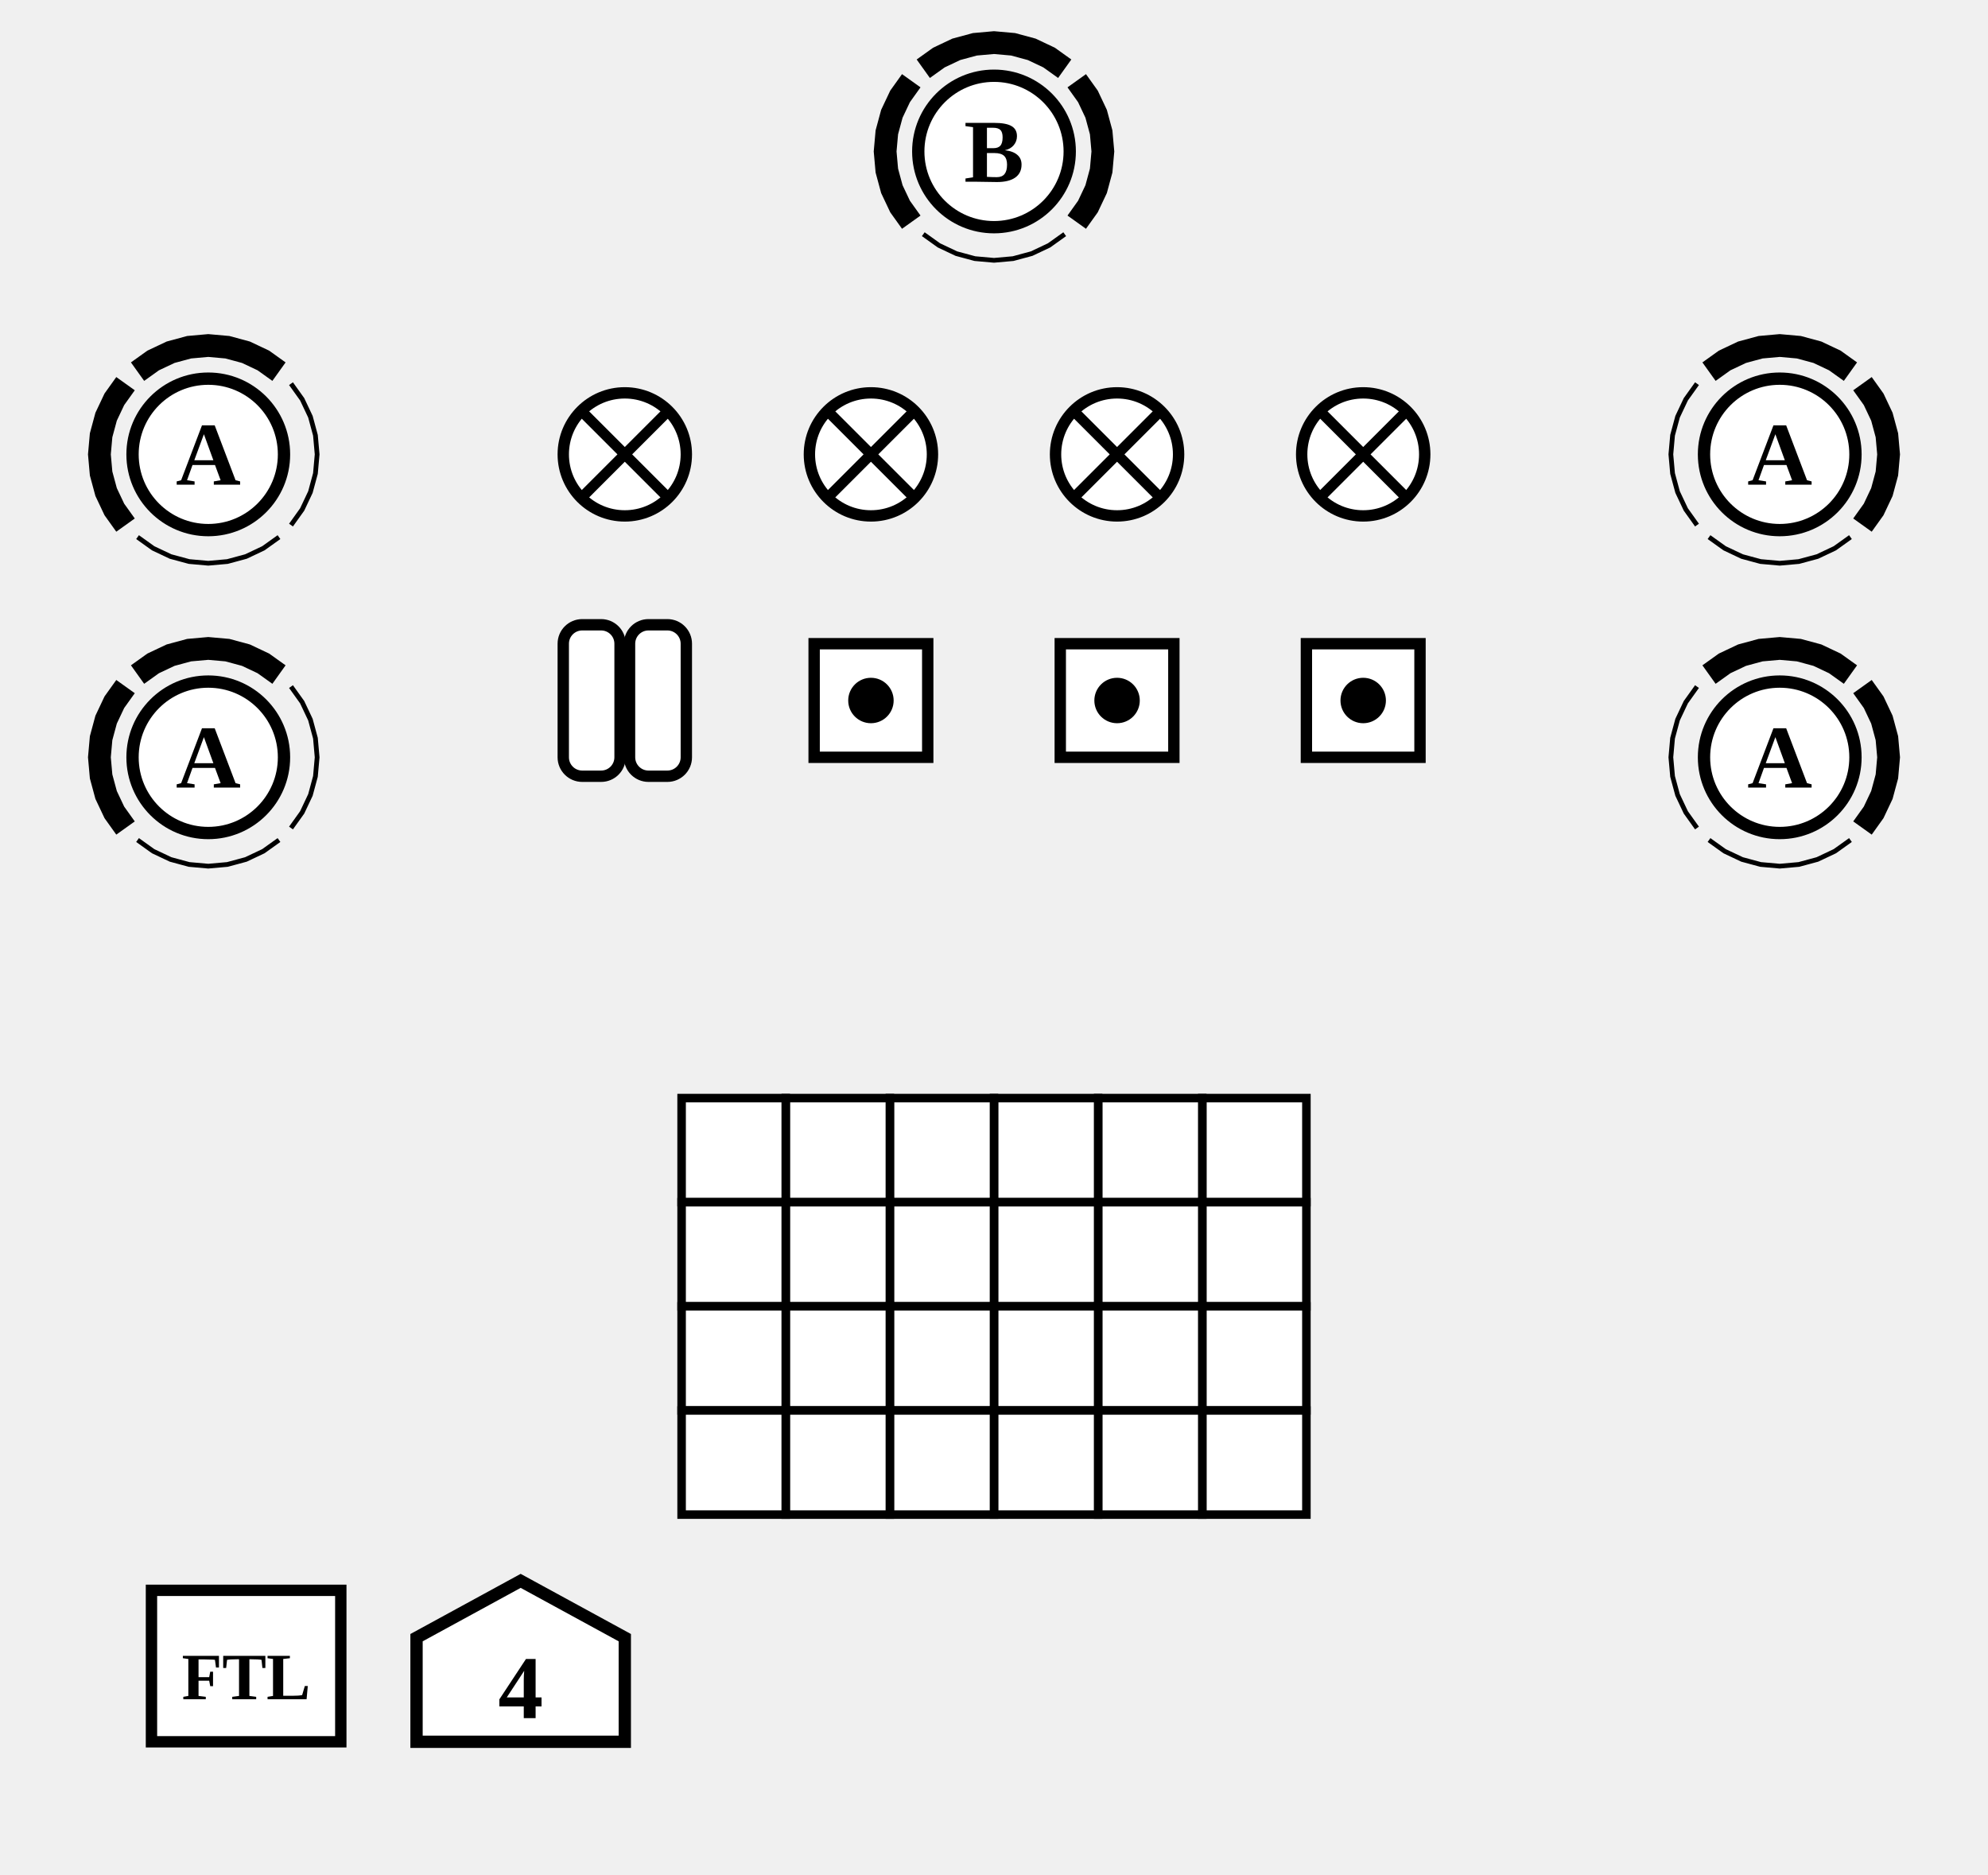
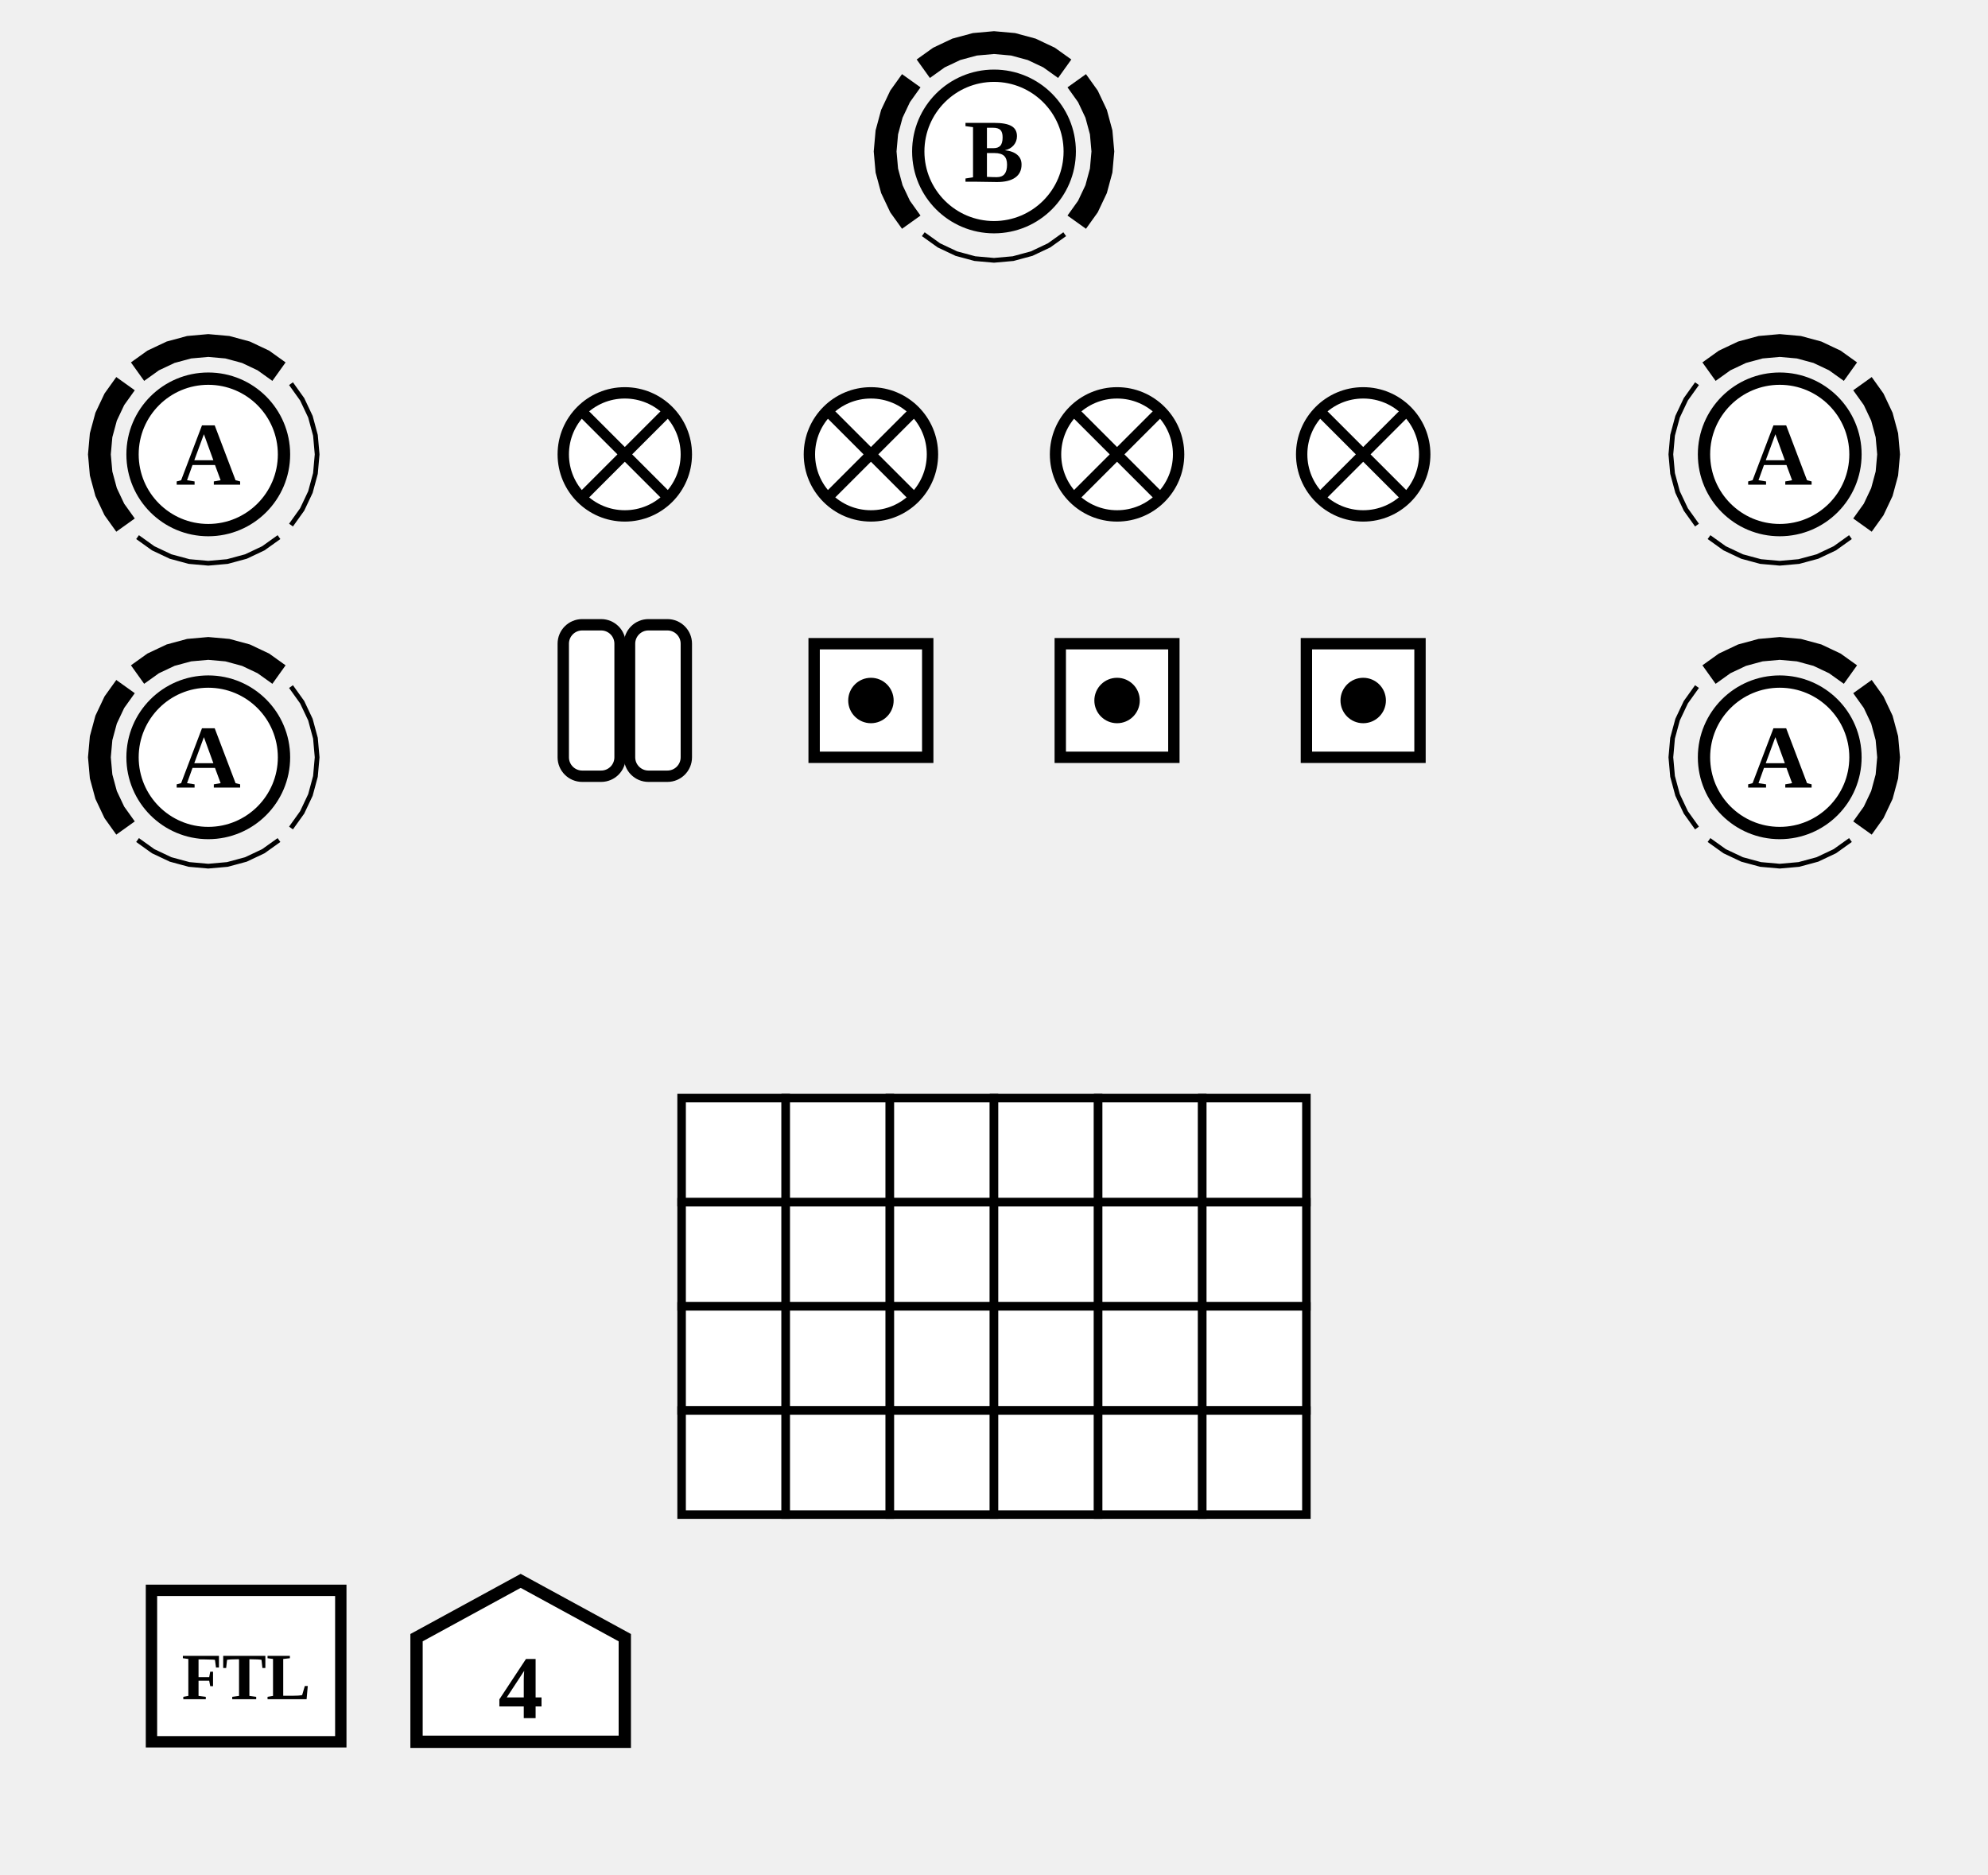
<svg xmlns="http://www.w3.org/2000/svg" viewBox="0 0 210 198" class="ssd">
  <circle cx="105" cy="16" r="8" fill="white" stroke="black" stroke-width="1.3" data-ref="system:s1" />
  <text x="105" y="19.2" font-size="9.5" text-anchor="middle" fill="black" font-weight="700" data-ref="system:s1">B</text>
  <path d="M97.53 7.26 L99.18 6.08 L101.02 5.21 L102.98 4.68 L105 4.5 L107.02 4.68 L108.98 5.21 L110.82 6.08 L112.47 7.26" fill="none" stroke="black" stroke-width="2.4" data-ref="system:s1" />
  <path d="M113.74 8.53 L114.92 10.18 L115.79 12.02 L116.32 13.98 L116.5 16 L116.32 18.02 L115.79 19.98 L114.92 21.82 L113.74 23.47" fill="none" stroke="black" stroke-width="2.4" data-ref="system:s1" />
  <path d="M112.47 24.74 L110.82 25.92 L108.98 26.79 L107.02 27.32 L105 27.5 L102.98 27.32 L101.02 26.79 L99.18 25.92 L97.53 24.74" fill="none" stroke="black" stroke-width="0.5" data-ref="system:s1" />
  <path d="M96.26 23.47 L95.08 21.82 L94.21 19.98 L93.68 18.02 L93.5 16 L93.68 13.98 L94.21 12.02 L95.08 10.18 L96.26 8.53" fill="none" stroke="black" stroke-width="2.4" data-ref="system:s1" />
  <circle cx="22" cy="48" r="8" fill="white" stroke="black" stroke-width="1.3" data-ref="system:s2" />
  <text x="22" y="51.2" font-size="9.5" text-anchor="middle" fill="black" font-weight="700" data-ref="system:s2">A</text>
  <path d="M14.53 39.26 L16.18 38.08 L18.02 37.21 L19.98 36.68 L22 36.5 L24.02 36.68 L25.98 37.21 L27.82 38.08 L29.47 39.26" fill="none" stroke="black" stroke-width="2.4" data-ref="system:s2" />
  <path d="M30.74 40.53 L31.92 42.18 L32.79 44.02 L33.32 45.98 L33.5 48 L33.32 50.02 L32.79 51.98 L31.92 53.82 L30.74 55.47" fill="none" stroke="black" stroke-width="0.5" data-ref="system:s2" />
  <path d="M29.47 56.74 L27.82 57.92 L25.98 58.79 L24.02 59.32 L22 59.5 L19.98 59.32 L18.02 58.79 L16.18 57.92 L14.53 56.74" fill="none" stroke="black" stroke-width="0.5" data-ref="system:s2" />
  <path d="M13.26 55.47 L12.08 53.82 L11.21 51.98 L10.68 50.02 L10.5 48 L10.68 45.98 L11.21 44.02 L12.08 42.18 L13.26 40.53" fill="none" stroke="black" stroke-width="2.4" data-ref="system:s2" />
  <circle cx="22" cy="80" r="8" fill="white" stroke="black" stroke-width="1.3" data-ref="system:s4" />
  <text x="22" y="83.2" font-size="9.5" text-anchor="middle" fill="black" font-weight="700" data-ref="system:s4">A</text>
  <path d="M14.53 71.26 L16.18 70.08 L18.02 69.21 L19.98 68.68 L22 68.5 L24.02 68.68 L25.98 69.21 L27.82 70.08 L29.47 71.26" fill="none" stroke="black" stroke-width="2.4" data-ref="system:s4" />
  <path d="M30.74 72.53 L31.92 74.18 L32.79 76.02 L33.32 77.98 L33.5 80 L33.32 82.02 L32.79 83.98 L31.92 85.82 L30.74 87.47" fill="none" stroke="black" stroke-width="0.5" data-ref="system:s4" />
  <path d="M29.47 88.74 L27.82 89.92 L25.98 90.79 L24.02 91.32 L22 91.5 L19.98 91.32 L18.02 90.79 L16.18 89.92 L14.53 88.74" fill="none" stroke="black" stroke-width="0.5" data-ref="system:s4" />
  <path d="M13.26 87.47 L12.08 85.82 L11.21 83.98 L10.68 82.02 L10.5 80 L10.68 77.98 L11.21 76.02 L12.08 74.18 L13.26 72.53" fill="none" stroke="black" stroke-width="2.4" data-ref="system:s4" />
  <circle cx="188" cy="48" r="8" fill="white" stroke="black" stroke-width="1.3" data-ref="system:s3" />
  <text x="188" y="51.2" font-size="9.5" text-anchor="middle" fill="black" font-weight="700" data-ref="system:s3">A</text>
  <path d="M180.53 39.26 L182.18 38.08 L184.02 37.21 L185.98 36.68 L188 36.5 L190.02 36.68 L191.98 37.21 L193.82 38.08 L195.47 39.26" fill="none" stroke="black" stroke-width="2.4" data-ref="system:s3" />
  <path d="M196.74 40.53 L197.92 42.18 L198.79 44.02 L199.32 45.98 L199.5 48 L199.32 50.02 L198.79 51.98 L197.92 53.82 L196.74 55.47" fill="none" stroke="black" stroke-width="2.4" data-ref="system:s3" />
  <path d="M195.47 56.74 L193.82 57.92 L191.98 58.79 L190.02 59.32 L188 59.5 L185.98 59.32 L184.02 58.79 L182.18 57.92 L180.53 56.74" fill="none" stroke="black" stroke-width="0.5" data-ref="system:s3" />
  <path d="M179.26 55.47 L178.08 53.82 L177.21 51.98 L176.68 50.02 L176.5 48 L176.68 45.98 L177.21 44.02 L178.08 42.18 L179.26 40.53" fill="none" stroke="black" stroke-width="0.5" data-ref="system:s3" />
  <circle cx="188" cy="80" r="8" fill="white" stroke="black" stroke-width="1.3" data-ref="system:s5" />
  <text x="188" y="83.2" font-size="9.5" text-anchor="middle" fill="black" font-weight="700" data-ref="system:s5">A</text>
  <path d="M180.53 71.26 L182.18 70.08 L184.02 69.21 L185.98 68.68 L188 68.5 L190.02 68.68 L191.98 69.21 L193.82 70.08 L195.47 71.26" fill="none" stroke="black" stroke-width="2.4" data-ref="system:s5" />
  <path d="M196.74 72.53 L197.92 74.18 L198.79 76.02 L199.32 77.98 L199.5 80 L199.32 82.02 L198.79 83.98 L197.92 85.82 L196.74 87.47" fill="none" stroke="black" stroke-width="2.4" data-ref="system:s5" />
  <path d="M195.47 88.74 L193.82 89.92 L191.98 90.79 L190.02 91.32 L188 91.5 L185.98 91.32 L184.02 90.79 L182.18 89.92 L180.53 88.74" fill="none" stroke="black" stroke-width="0.5" data-ref="system:s5" />
  <path d="M179.26 87.47 L178.08 85.82 L177.21 83.98 L176.68 82.02 L176.5 80 L176.68 77.98 L177.21 76.02 L178.08 74.18 L179.26 72.53" fill="none" stroke="black" stroke-width="0.5" data-ref="system:s5" />
  <circle cx="66" cy="48" r="6.5" fill="white" stroke="black" stroke-width="1.2" data-ref="system:s6" />
  <path d="M61.5 43.5 L70.5 52.5 M70.5 43.5 L61.5 52.5" fill="none" stroke="black" stroke-width="1.1" data-ref="system:s6" />
  <circle cx="92" cy="48" r="6.5" fill="white" stroke="black" stroke-width="1.2" data-ref="system:s7" />
  <path d="M87.5 43.5 L96.5 52.5 M96.5 43.5 L87.5 52.5" fill="none" stroke="black" stroke-width="1.1" data-ref="system:s7" />
  <circle cx="118" cy="48" r="6.5" fill="white" stroke="black" stroke-width="1.2" data-ref="system:s8" />
  <path d="M113.5 43.5 L122.5 52.5 M122.5 43.5 L113.5 52.5" fill="none" stroke="black" stroke-width="1.1" data-ref="system:s8" />
  <circle cx="144" cy="48" r="6.5" fill="white" stroke="black" stroke-width="1.2" data-ref="system:s9" />
  <path d="M139.5 43.5 L148.5 52.5 M148.5 43.5 L139.5 52.5" fill="none" stroke="black" stroke-width="1.1" data-ref="system:s9" />
  <rect x="59.5" y="66" width="6" height="16" rx="2" fill="white" stroke="black" stroke-width="1.2" data-ref="system:s10" />
  <rect x="66.5" y="66" width="6" height="16" rx="2" fill="white" stroke="black" stroke-width="1.2" data-ref="system:s10" />
  <rect x="86" y="68" width="12" height="12" fill="white" stroke="black" stroke-width="1.2" data-ref="system:s11" />
  <circle cx="92" cy="74" r="2.4" fill="black" stroke="none" stroke-width="0" data-ref="system:s11" />
  <rect x="112" y="68" width="12" height="12" fill="white" stroke="black" stroke-width="1.2" data-ref="system:s12" />
  <circle cx="118" cy="74" r="2.4" fill="black" stroke="none" stroke-width="0" data-ref="system:s12" />
  <rect x="138" y="68" width="12" height="12" fill="white" stroke="black" stroke-width="1.2" data-ref="system:s13" />
  <circle cx="144" cy="74" r="2.4" fill="black" stroke="none" stroke-width="0" data-ref="system:s13" />
-   <rect x="127" y="116" width="11" height="11" fill="white" stroke="black" stroke-width="0.9" data-ref="hull:1" />
-   <rect x="116" y="116" width="11" height="11" fill="white" stroke="black" stroke-width="0.9" data-ref="hull:2" />
-   <rect x="105" y="116" width="11" height="11" fill="white" stroke="black" stroke-width="0.9" data-ref="hull:3" />
-   <rect x="94" y="116" width="11" height="11" fill="white" stroke="black" stroke-width="0.9" data-ref="hull:4" />
-   <rect x="83" y="116" width="11" height="11" fill="white" stroke="black" stroke-width="0.9" data-ref="hull:5" />
-   <rect x="72" y="116" width="11" height="11" fill="white" stroke="black" stroke-width="0.9" data-ref="hull:6" />
-   <rect x="127" y="127" width="11" height="11" fill="white" stroke="black" stroke-width="0.9" data-ref="hull:7" />
-   <rect x="116" y="127" width="11" height="11" fill="white" stroke="black" stroke-width="0.9" data-ref="hull:8" />
-   <rect x="105" y="127" width="11" height="11" fill="white" stroke="black" stroke-width="0.9" data-ref="hull:9" />
-   <rect x="94" y="127" width="11" height="11" fill="white" stroke="black" stroke-width="0.9" data-ref="hull:10" />
-   <rect x="83" y="127" width="11" height="11" fill="white" stroke="black" stroke-width="0.9" data-ref="hull:11" />
-   <rect x="72" y="127" width="11" height="11" fill="white" stroke="black" stroke-width="0.9" data-ref="hull:12" />
-   <rect x="127" y="138" width="11" height="11" fill="white" stroke="black" stroke-width="0.9" data-ref="hull:13" />
-   <rect x="116" y="138" width="11" height="11" fill="white" stroke="black" stroke-width="0.9" data-ref="hull:14" />
-   <rect x="105" y="138" width="11" height="11" fill="white" stroke="black" stroke-width="0.9" data-ref="hull:15" />
-   <rect x="94" y="138" width="11" height="11" fill="white" stroke="black" stroke-width="0.9" data-ref="hull:16" />
-   <rect x="83" y="138" width="11" height="11" fill="white" stroke="black" stroke-width="0.9" data-ref="hull:17" />
-   <rect x="72" y="138" width="11" height="11" fill="white" stroke="black" stroke-width="0.9" data-ref="hull:18" />
-   <rect x="127" y="149" width="11" height="11" fill="white" stroke="black" stroke-width="0.9" data-ref="hull:19" />
-   <rect x="116" y="149" width="11" height="11" fill="white" stroke="black" stroke-width="0.9" data-ref="hull:20" />
-   <rect x="105" y="149" width="11" height="11" fill="white" stroke="black" stroke-width="0.9" data-ref="hull:21" />
-   <rect x="94" y="149" width="11" height="11" fill="white" stroke="black" stroke-width="0.9" data-ref="hull:22" />
-   <rect x="83" y="149" width="11" height="11" fill="white" stroke="black" stroke-width="0.9" data-ref="hull:23" />
-   <rect x="72" y="149" width="11" height="11" fill="white" stroke="black" stroke-width="0.9" data-ref="hull:24" />
+   <rect x="72" y="116" width="11" height="11" fill="white" stroke="black" stroke-width="0.9" data-ref="hull:1" />
+   <rect x="83" y="116" width="11" height="11" fill="white" stroke="black" stroke-width="0.9" data-ref="hull:2" />
+   <rect x="94" y="116" width="11" height="11" fill="white" stroke="black" stroke-width="0.9" data-ref="hull:3" />
+   <rect x="105" y="116" width="11" height="11" fill="white" stroke="black" stroke-width="0.9" data-ref="hull:4" />
+   <rect x="116" y="116" width="11" height="11" fill="white" stroke="black" stroke-width="0.9" data-ref="hull:5" />
+   <rect x="127" y="116" width="11" height="11" fill="white" stroke="black" stroke-width="0.9" data-ref="hull:6" />
+   <rect x="72" y="127" width="11" height="11" fill="white" stroke="black" stroke-width="0.9" data-ref="hull:7" />
+   <rect x="83" y="127" width="11" height="11" fill="white" stroke="black" stroke-width="0.9" data-ref="hull:8" />
+   <rect x="94" y="127" width="11" height="11" fill="white" stroke="black" stroke-width="0.9" data-ref="hull:9" />
+   <rect x="105" y="127" width="11" height="11" fill="white" stroke="black" stroke-width="0.9" data-ref="hull:10" />
+   <rect x="116" y="127" width="11" height="11" fill="white" stroke="black" stroke-width="0.9" data-ref="hull:11" />
+   <rect x="127" y="127" width="11" height="11" fill="white" stroke="black" stroke-width="0.9" data-ref="hull:12" />
+   <rect x="72" y="138" width="11" height="11" fill="white" stroke="black" stroke-width="0.9" data-ref="hull:13" />
+   <rect x="83" y="138" width="11" height="11" fill="white" stroke="black" stroke-width="0.9" data-ref="hull:14" />
+   <rect x="94" y="138" width="11" height="11" fill="white" stroke="black" stroke-width="0.9" data-ref="hull:15" />
+   <rect x="105" y="138" width="11" height="11" fill="white" stroke="black" stroke-width="0.9" data-ref="hull:16" />
+   <rect x="116" y="138" width="11" height="11" fill="white" stroke="black" stroke-width="0.9" data-ref="hull:17" />
+   <rect x="127" y="138" width="11" height="11" fill="white" stroke="black" stroke-width="0.9" data-ref="hull:18" />
+   <rect x="72" y="149" width="11" height="11" fill="white" stroke="black" stroke-width="0.9" data-ref="hull:19" />
+   <rect x="83" y="149" width="11" height="11" fill="white" stroke="black" stroke-width="0.9" data-ref="hull:20" />
+   <rect x="94" y="149" width="11" height="11" fill="white" stroke="black" stroke-width="0.9" data-ref="hull:21" />
+   <rect x="105" y="149" width="11" height="11" fill="white" stroke="black" stroke-width="0.9" data-ref="hull:22" />
+   <rect x="116" y="149" width="11" height="11" fill="white" stroke="black" stroke-width="0.9" data-ref="hull:23" />
+   <rect x="127" y="149" width="11" height="11" fill="white" stroke="black" stroke-width="0.9" data-ref="hull:24" />
  <rect x="16" y="168" width="20" height="16" fill="white" stroke="black" stroke-width="1.2" />
  <text x="26" y="179.5" font-size="7" text-anchor="middle" fill="black" font-weight="700">FTL</text>
  <path d="M44 184 L44 173 L55 167 L66 173 L66 184 Z" fill="white" stroke="black" stroke-width="1.3" />
  <text x="55" y="181.5" font-size="9.5" text-anchor="middle" fill="black" font-weight="700">4</text>
</svg>
